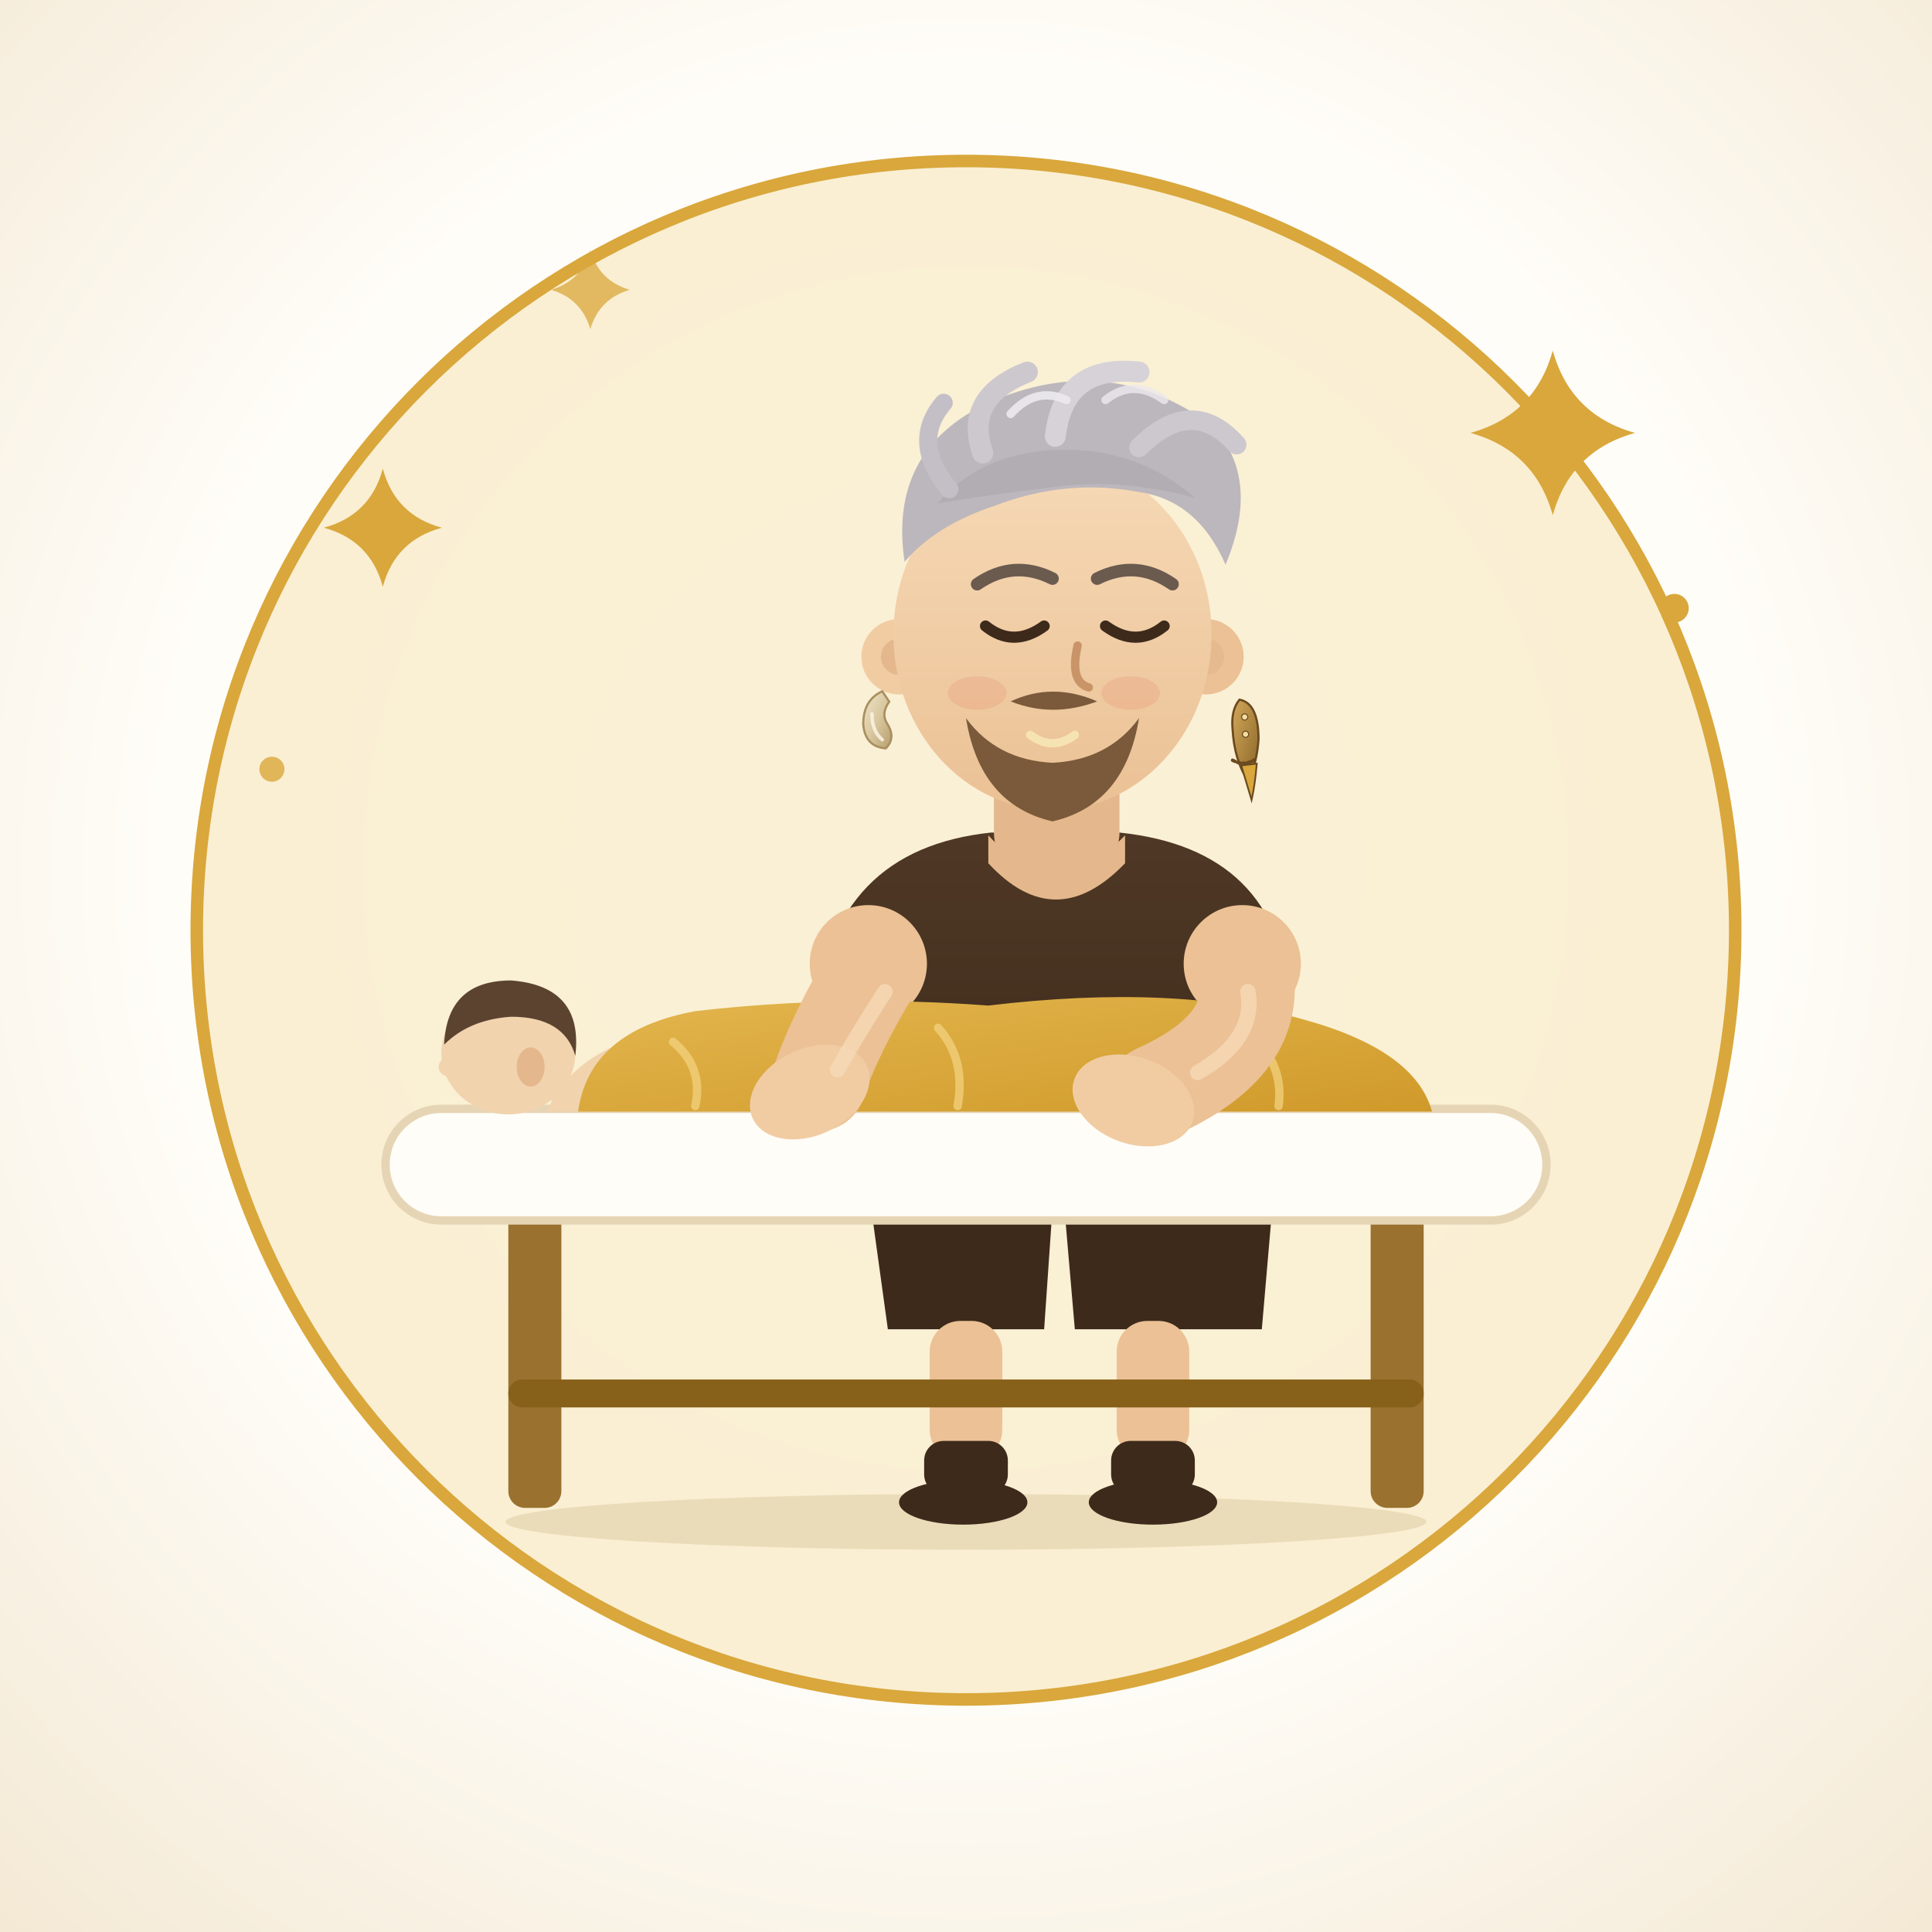
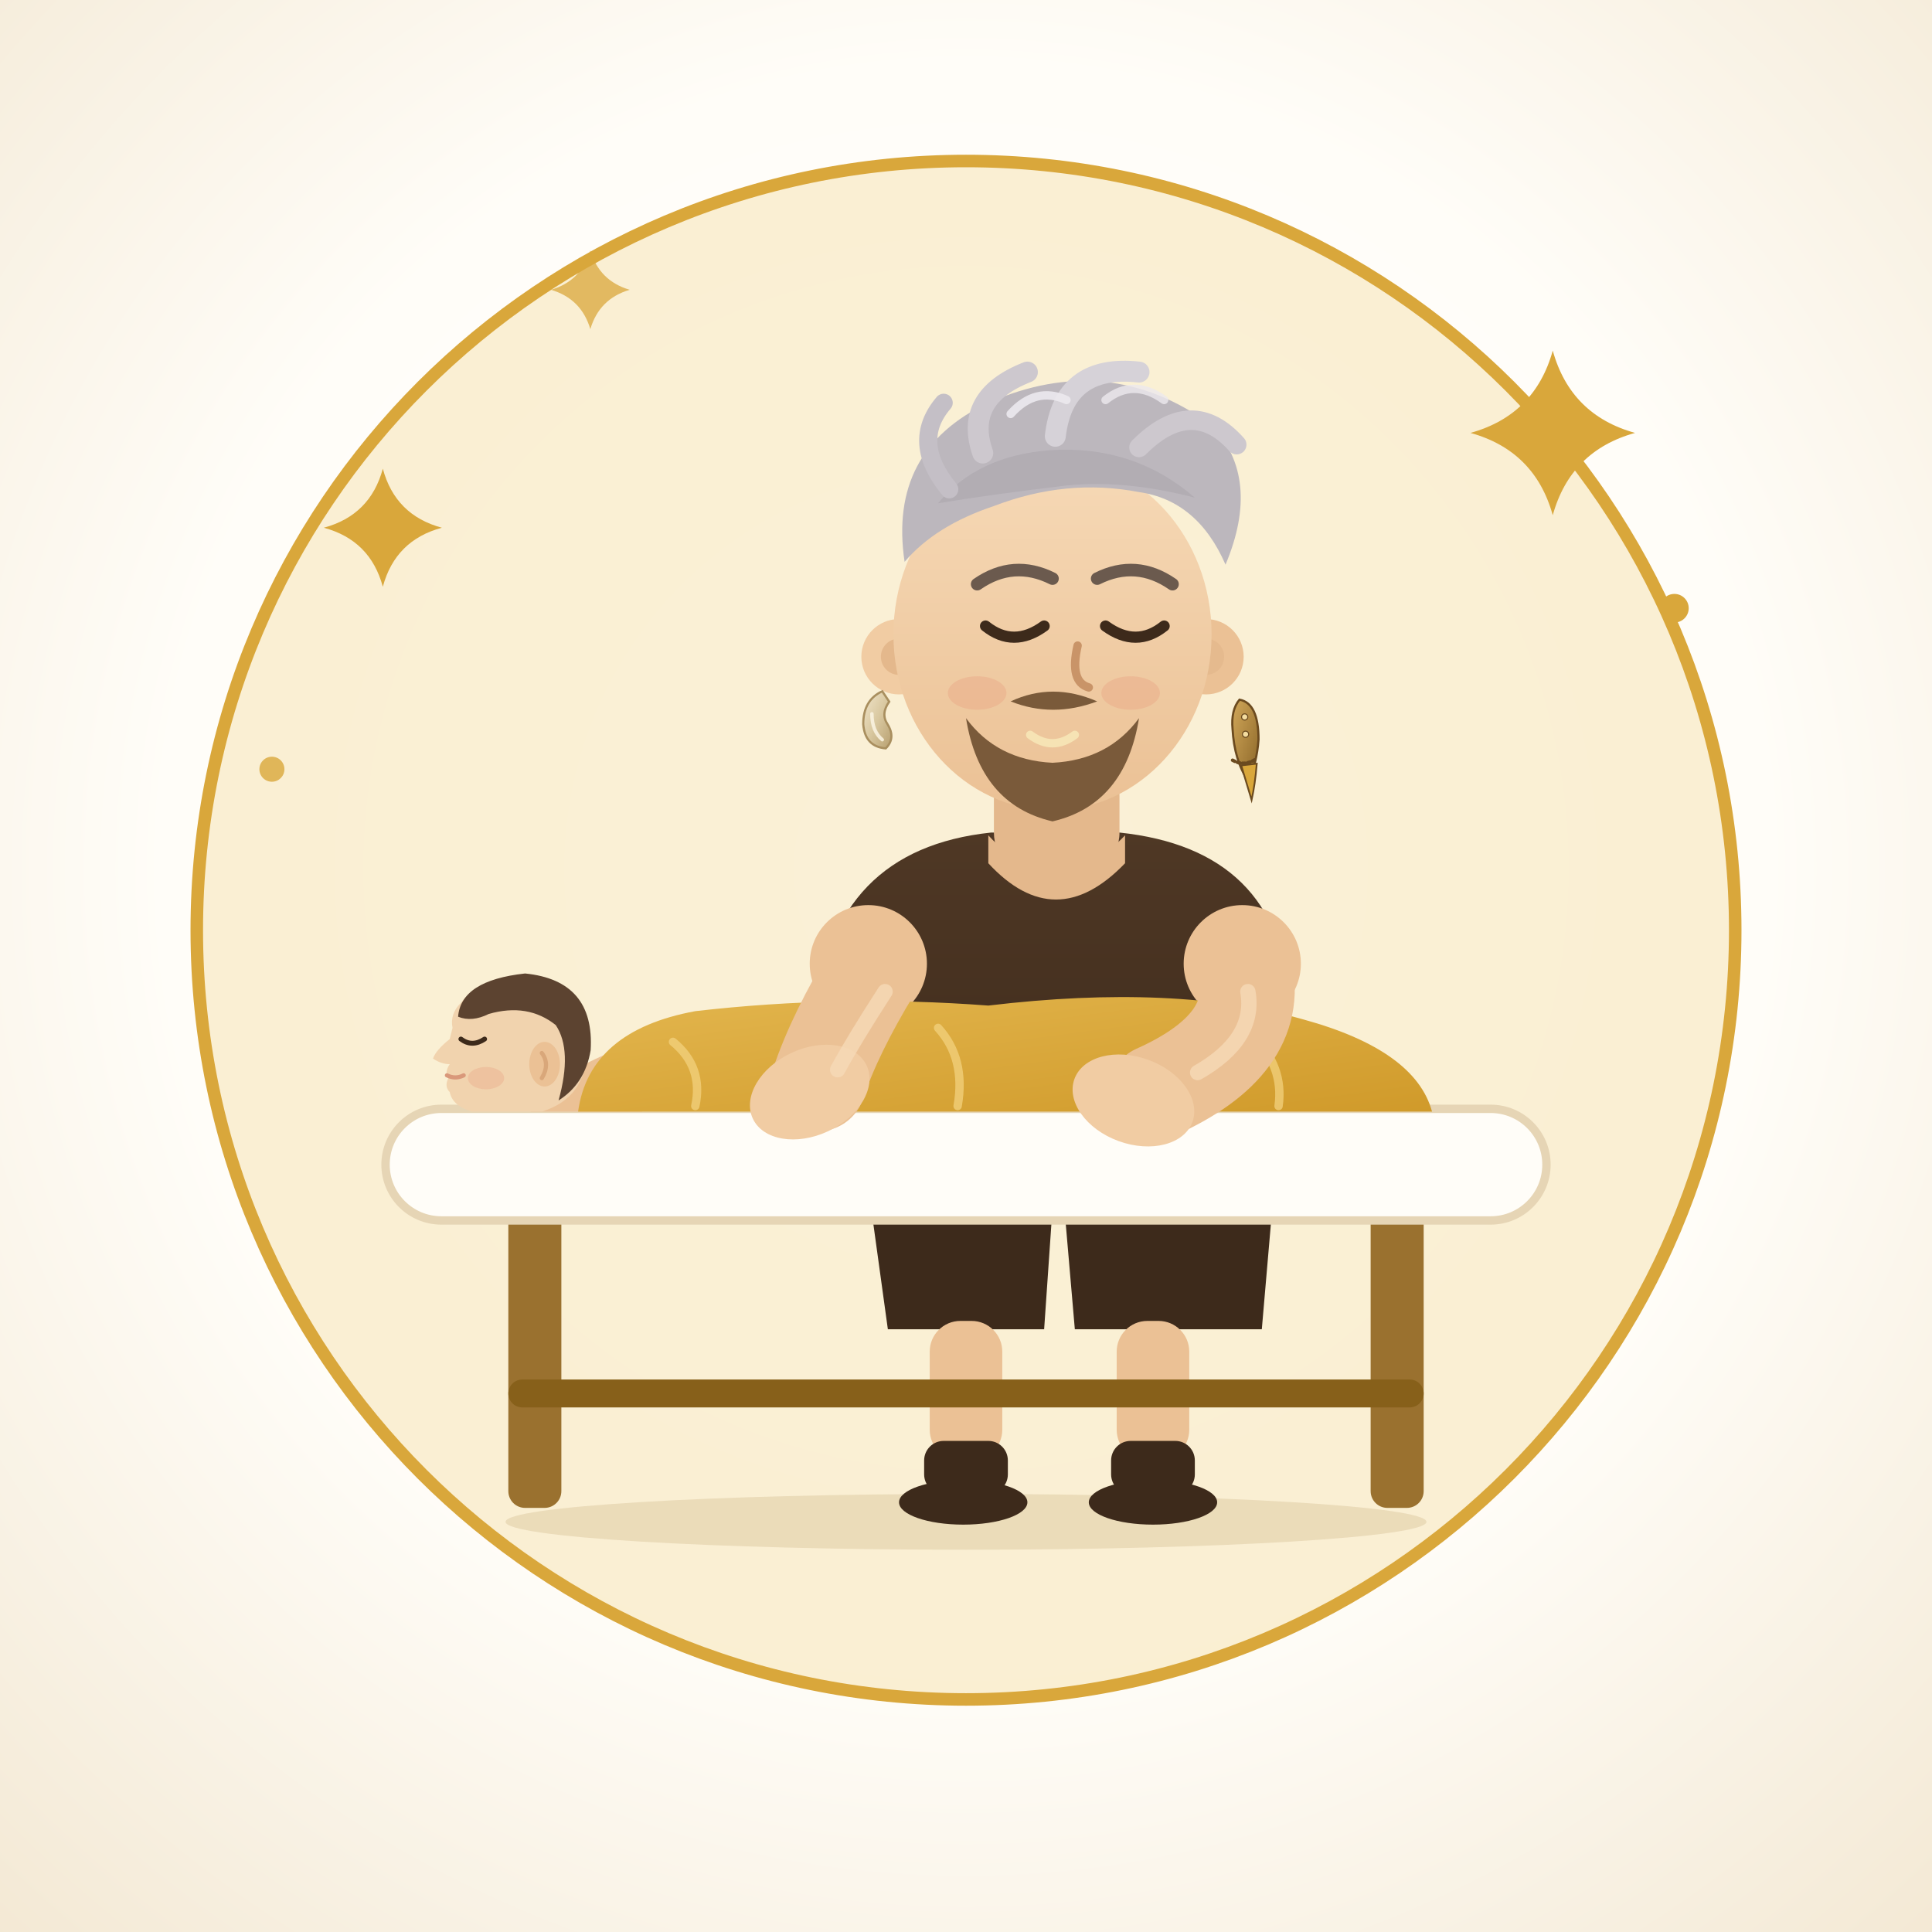
<svg xmlns="http://www.w3.org/2000/svg" viewBox="0 0 1080 1080" width="1080" height="1080">
  <defs>
    <radialGradient id="fond" cx="50%" cy="45%" r="75%">
      <stop offset="0" stop-color="#ffffff" />
      <stop offset=".55" stop-color="#fffdf8" />
      <stop offset="1" stop-color="#f3e8d3" />
    </radialGradient>
    <linearGradient id="peau" x1="0" y1="0" x2="0" y2="1">
      <stop offset="0" stop-color="#f6d9b6" />
      <stop offset="1" stop-color="#ebc195" />
    </linearGradient>
    <linearGradient id="serviette" x1="0" y1="0" x2="1" y2="1">
      <stop offset="0" stop-color="#e3b64e" />
      <stop offset="1" stop-color="#d09a2a" />
    </linearGradient>
    <linearGradient id="debardeur" x1="0" y1="0" x2="0" y2="1">
      <stop offset="0" stop-color="#4f3825" />
      <stop offset="1" stop-color="#3d2a1b" />
    </linearGradient>
    <linearGradient id="champagne" x1="0" y1="0" x2="1" y2="1">
      <stop offset="0" stop-color="#f1e6cc" />
      <stop offset=".5" stop-color="#d9c8a0" />
      <stop offset="1" stop-color="#b79f6f" />
    </linearGradient>
    <linearGradient id="bronze" x1="0" y1="0" x2="1" y2="1">
      <stop offset="0" stop-color="#d2a85a" />
      <stop offset="1" stop-color="#8a6527" />
    </linearGradient>
  </defs>
  <rect width="1080" height="1080" fill="url(#fond)" />
  <circle cx="540" cy="520" r="430" fill="#f6e3b4" opacity=".55" />
  <circle cx="540" cy="520" r="430" fill="none" stroke="#d9a73b" stroke-width="7" />
  <g fill="#d9a73b">
    <path d="M868 196 q10 36 46 46 q-36 10 -46 46 q-10 -36 -46 -46 q36 -10 46 -46z" />
    <path d="M214 262 q7 26 33 33 q-26 7 -33 33 q-7 -26 -33 -33 q26 -7 33 -33z" />
    <path d="M330 140 q5 17 22 22 q-17 5 -22 22 q-5 -17 -22 -22 q17 -5 22 -22z" opacity=".75" />
    <circle cx="936" cy="340" r="8" />
    <circle cx="152" cy="430" r="7" opacity=".8" />
  </g>
  <g transform="translate(540 520) scale(.78) translate(-540 -520)">
    <ellipse cx="540" cy="944" rx="330" ry="20" fill="#9a712f" opacity=".16" />
    <g>
      <path d="M432 580 Q444 462 558 450 L650 450 Q764 462 772 570 L772 700 L432 700 Z" fill="url(#debardeur)" />
      <circle cx="470" cy="544" r="42" fill="#ebc195" />
      <circle cx="738" cy="544" r="42" fill="#ebc195" />
      <rect x="560" y="392" width="90" height="90" rx="32" fill="#e4b88c" />
      <path d="M556 452 Q604 504 654 452 L654 472 Q604 524 556 472Z" fill="#e4b88c" />
      <circle cx="492" cy="324" r="27" fill="#f1cca3" />
      <circle cx="492" cy="324" r="13" fill="#e4b88c" />
      <circle cx="712" cy="324" r="27" fill="#ebc195" />
      <circle cx="712" cy="324" r="13" fill="#e4b88c" opacity=".8" />
      <ellipse cx="602" cy="308" rx="114" ry="126" fill="url(#peau)" />
      <path d="M496 256 Q484 176 556 142 Q642 104 716 158 Q752 196 726 258 Q706 212 664 206 Q612 196 560 216 Q518 230 496 256Z" fill="#bcb7bd" />
      <path d="M520 214 Q548 180 600 176 Q660 172 704 210 Q650 196 606 202 Q556 208 520 214Z" fill="#a9a4ab" opacity=".55" />
      <g fill="none" stroke-linecap="round">
        <path d="M552 178 Q538 138 584 120" stroke="#cdc8ce" stroke-width="15" />
        <path d="M604 166 Q610 114 664 120" stroke="#d6d2d8" stroke-width="15" />
        <path d="M664 174 Q702 136 734 172" stroke="#cdc8ce" stroke-width="14" />
        <path d="M528 204 Q500 170 524 142" stroke="#c4bfc6" stroke-width="13" />
        <path d="M572 150 Q590 130 612 140" stroke="#ece9ee" stroke-width="6" opacity=".9" />
        <path d="M640 140 Q660 124 682 140" stroke="#ece9ee" stroke-width="6" opacity=".8" />
      </g>
      <path d="M548 272 Q574 254 602 268" stroke="#6b5a4e" stroke-width="9" fill="none" stroke-linecap="round" />
      <path d="M634 268 Q662 254 688 272" stroke="#6b5a4e" stroke-width="9" fill="none" stroke-linecap="round" />
      <path d="M554 302 Q574 318 596 302" stroke="#3d2a1b" stroke-width="8" fill="none" stroke-linecap="round" />
      <path d="M640 302 Q662 318 682 302" stroke="#3d2a1b" stroke-width="8" fill="none" stroke-linecap="round" />
      <ellipse cx="548" cy="350" rx="21" ry="12" fill="#e9a283" opacity=".4" />
      <ellipse cx="658" cy="350" rx="21" ry="12" fill="#e9a283" opacity=".4" />
      <path d="M620 316 Q614 342 628 346" stroke="#c99468" stroke-width="6" fill="none" stroke-linecap="round" />
      <path d="M540 368 Q550 430 602 442 Q654 430 664 368 Q642 398 602 400 Q562 398 540 368Z" fill="#7a5a3a" />
      <path d="M572 356 Q602 342 634 356 Q602 368 572 356Z" fill="#7a5a3a" />
      <path d="M586 380 Q602 392 618 380" stroke="#f6e3b4" stroke-width="6" fill="none" stroke-linecap="round" />
      <g transform="translate(-4 2) translate(484 348) scale(.62) translate(-484 -348)">
        <path d="M484 346 Q462 356 462 384 Q464 410 488 412 Q500 400 490 384 Q482 372 492 358Z" fill="url(#champagne)" stroke="#a98f5f" stroke-width="2.5" />
        <path d="M472 372 Q472 392 484 402" stroke="#fbf5e3" stroke-width="4" fill="none" stroke-linecap="round" opacity=".85" />
      </g>
      <g transform="translate(14 4) translate(722 352) scale(.62) translate(-722 -352)">
        <path d="M722 350 Q744 354 744 396 Q742 424 732 444 Q716 420 714 384 Q712 362 722 350Z" fill="url(#bronze)" stroke="#6b4a1f" stroke-width="2.5" />
        <circle cx="728" cy="370" r="3.6" fill="#f3dca0" stroke="#6b4a1f" stroke-width="1.2" />
        <circle cx="729" cy="390" r="3.6" fill="#f3dca0" stroke="#6b4a1f" stroke-width="1.2" />
        <path d="M714 420 Q728 428 742 418" stroke="#6b4a1f" stroke-width="4" fill="none" stroke-linecap="round" stroke-dasharray="3 3" />
        <path d="M724 426 Q730 446 736 466 Q740 448 742 424Z" fill="#d9a73b" stroke="#6b4a1f" stroke-width="2" />
      </g>
    </g>
    <g>
      <path d="M468 690 L604 690 L596 806 L484 806 Z" fill="#3d2a1b" />
      <path d="M608 690 L762 690 L752 806 L618 806 Z" fill="#3d2a1b" />
      <rect x="514" y="800" width="52" height="100" rx="22" fill="#ebc195" />
      <rect x="648" y="800" width="52" height="100" rx="22" fill="#ebc195" />
      <rect x="510" y="886" width="60" height="38" rx="14" fill="#3d2a1b" />
      <rect x="644" y="886" width="60" height="38" rx="14" fill="#3d2a1b" />
      <ellipse cx="538" cy="930" rx="46" ry="16" fill="#3d2a1b" />
      <ellipse cx="674" cy="930" rx="46" ry="16" fill="#3d2a1b" />
    </g>
    <rect x="212" y="716" width="38" height="218" rx="12" fill="#9a712f" />
    <rect x="830" y="716" width="38" height="218" rx="12" fill="#9a712f" />
    <rect x="212" y="842" width="656" height="20" rx="10" fill="#87601a" />
    <rect x="124" y="648" width="832" height="80" rx="40" fill="#fffdf8" stroke="#e6d5b5" stroke-width="6" />
    <g>
-       <path d="M244 640 Q262 612 296 600 L304 650 L240 650Z" fill="#f1d3ae" />
-       <ellipse cx="212" cy="608" rx="48" ry="44" fill="#f1d3ae" />
-       <path d="M166 602 Q168 556 214 556 Q266 560 260 610 Q252 582 214 582 Q184 584 166 602Z" fill="#5c4330" />
-       <ellipse cx="228" cy="618" rx="10" ry="14" fill="#e4b88c" />
-       <ellipse cx="170" cy="618" rx="8" ry="7" fill="#f1d3ae" />
+       <path d="M234 640 Q252 620 294 604 L308 650 L228 650Z" fill="#ebc195" />
+       <path d="M178 572 Q170 580 172 590 L170 598 Q160 606 158 612 Q164 616 170 616 Q166 622 169 626 Q166 632 170 636 Q172 646 186 650 L236 650 Q268 640 268 606 Q268 560 224 556 Q190 556 178 572Z" fill="#f1d3ae" />
+       <ellipse cx="196" cy="626" rx="13" ry="8" fill="#e9a283" opacity=".35" />
+       <path d="M176 582 Q178 556 224 551 Q274 556 271 606 Q267 630 248 642 Q258 606 246 588 Q226 572 198 580 Q186 586 176 582Z" fill="#5c4330" />
+       <ellipse cx="238" cy="616" rx="11" ry="16" fill="#ebc195" />
+       <path d="M236 608 Q242 616 236 626" stroke="#d9a77a" stroke-width="3" fill="none" stroke-linecap="round" />
+       <path d="M178 598 Q186 604 195 598" stroke="#3d2a1b" stroke-width="3.5" fill="none" stroke-linecap="round" />
+       <path d="M168 624 Q174 627 180 624" stroke="#d9987a" stroke-width="3" fill="none" stroke-linecap="round" />
      <path d="M262 650 Q270 592 346 578 Q450 566 556 574 Q690 558 782 584 Q862 606 874 650 Z" fill="url(#serviette)" />
      <g fill="none" stroke="#f3d27e" stroke-linecap="round" stroke-width="6" opacity=".75">
        <path d="M330 600 Q352 618 346 646" />
        <path d="M520 590 Q540 612 534 646" />
        <path d="M746 596 Q768 618 764 646" />
      </g>
    </g>
    <g stroke-linecap="round" fill="none">
      <path d="M474 548 Q446 594 434 630" stroke="#ebc195" stroke-width="68" />
      <path d="M740 548 Q752 602 676 636" stroke="#ebc195" stroke-width="68" />
    </g>
    <ellipse cx="428" cy="636" rx="45" ry="31" transform="rotate(-25 428 636)" fill="#f1cca3" />
    <ellipse cx="660" cy="642" rx="45" ry="31" transform="rotate(20 660 642)" fill="#f1cca3" />
    <path d="M482 564 Q460 598 448 620" stroke="#f6d9b6" stroke-width="11" fill="none" stroke-linecap="round" opacity=".8" />
    <path d="M742 564 Q748 598 706 622" stroke="#f6d9b6" stroke-width="11" fill="none" stroke-linecap="round" opacity=".8" />
  </g>
</svg>
